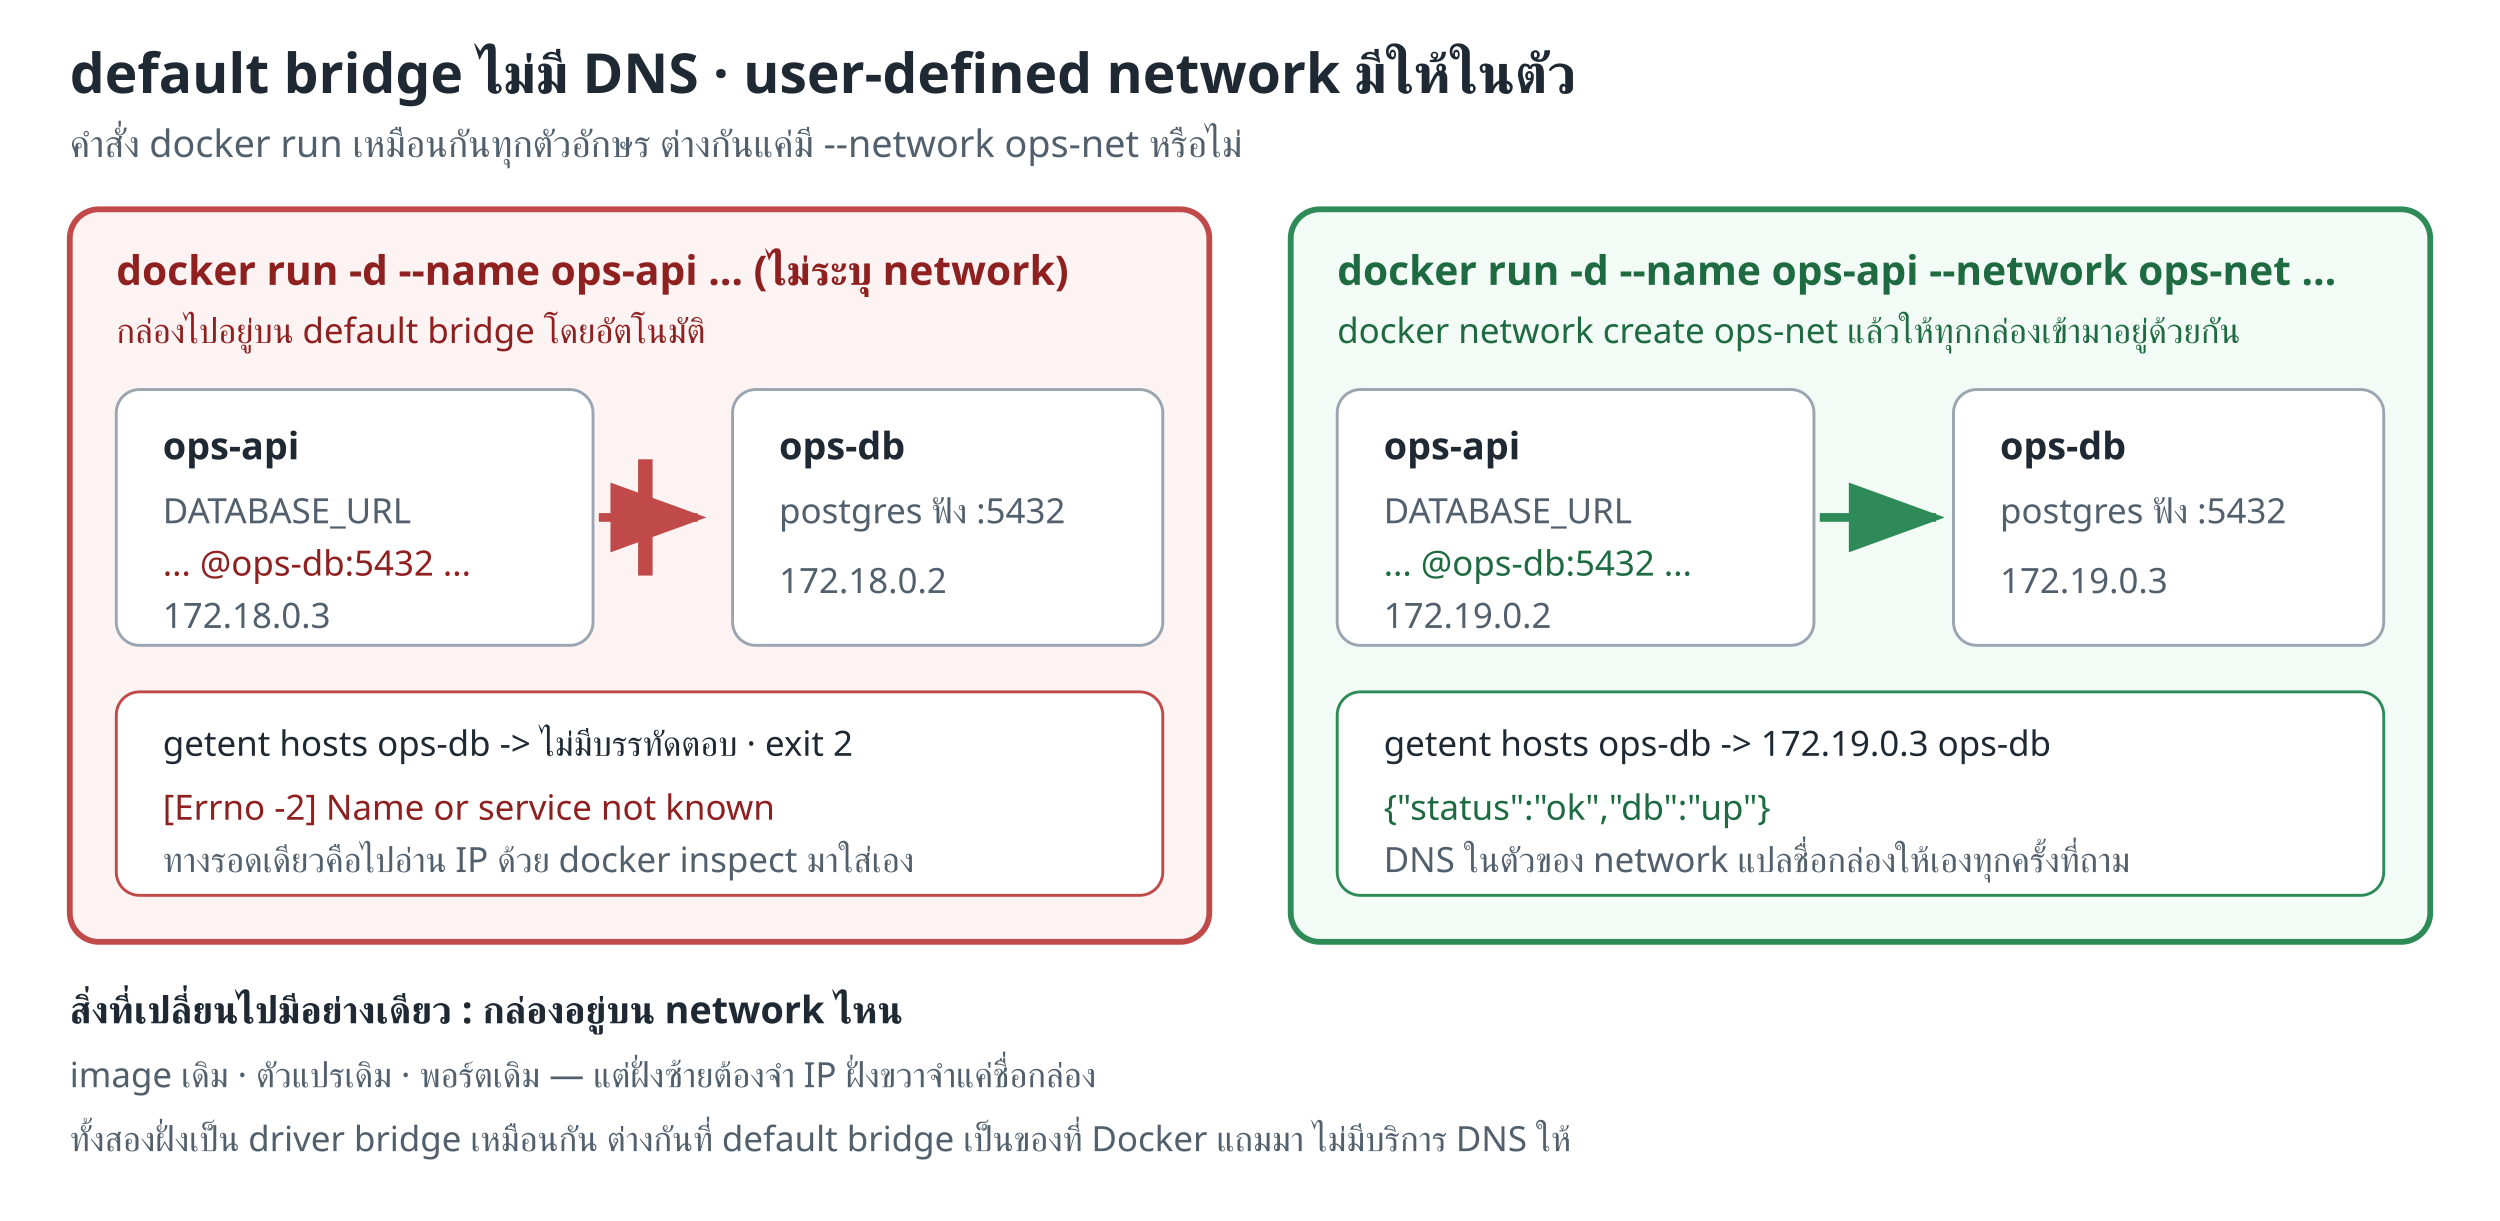
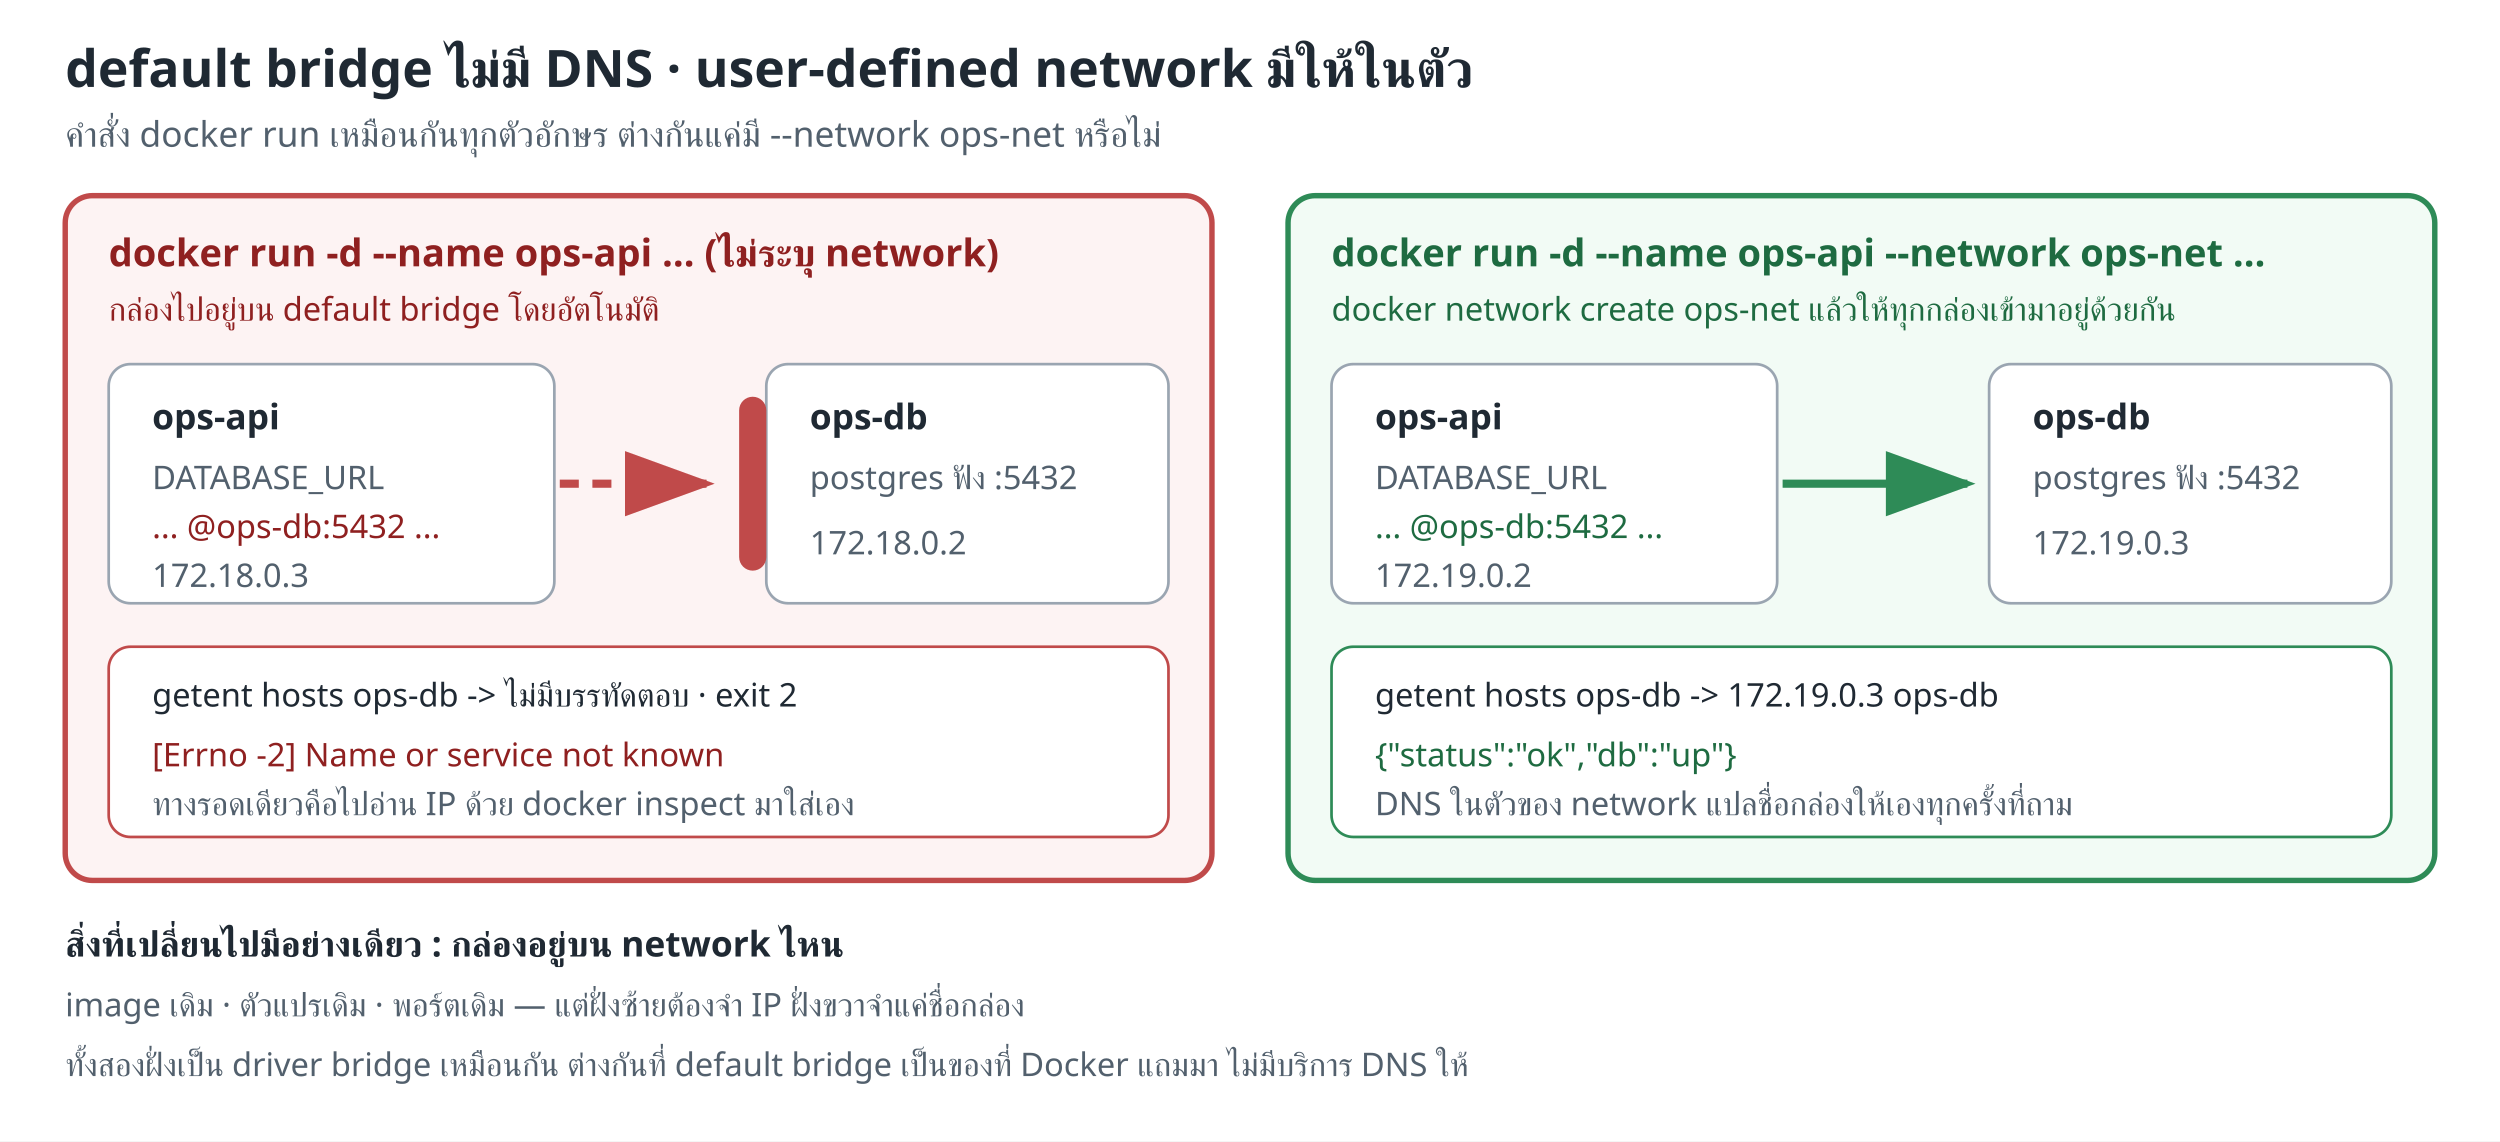
- <svg xmlns="http://www.w3.org/2000/svg" viewBox="0 0 860 420" width="860" height="420" font-family="sans-serif">
-   <rect x="0" y="0" width="860" height="420" fill="#ffffff" />
+ <svg xmlns="http://www.w3.org/2000/svg" viewBox="0 0 920 420" width="920" height="420" font-family="sans-serif">
+   <rect x="0" y="0" width="920" height="420" fill="#ffffff" />
  <text x="24" y="32" font-size="19" font-weight="bold" fill="#1f2933">default bridge ไม่มี DNS · user-defined network มีให้ในตัว</text>
  <text x="24" y="54" font-size="13" fill="#52606d">คำสั่ง docker run เหมือนกันทุกตัวอักษร ต่างกันแค่มี --network ops-net หรือไม่</text>
  <defs>
    <marker id="okArrow" markerWidth="11" markerHeight="8" refX="10" refY="4" orient="auto">
      <path d="M0,0 L11,4 L0,8 z" fill="#2e8b57" />
    </marker>
    <marker id="qArrow" markerWidth="11" markerHeight="8" refX="10" refY="4" orient="auto">
      <path d="M0,0 L11,4 L0,8 z" fill="#c04a4a" />
    </marker>
  </defs>
-   <rect x="24" y="72" width="392" height="252" rx="10" fill="#fdf3f3" stroke="#c04a4a" stroke-width="2" />
+   <rect x="24" y="72" width="422" height="252" rx="10" fill="#fdf3f3" stroke="#c04a4a" stroke-width="2" />
  <text x="40" y="98" font-size="14" font-weight="bold" fill="#8f2020">docker run -d --name ops-api ...   (ไม่ระบุ network)</text>
  <text x="40" y="118" font-size="12" fill="#8f2020">กล่องไปอยู่บน default bridge โดยอัตโนมัติ</text>
  <rect x="40" y="134" width="164" height="88" rx="8" fill="#ffffff" stroke="#9aa5b1" />
  <text x="56" y="158" font-size="13" font-weight="bold" fill="#1f2933">ops-api</text>
  <text x="56" y="180" font-size="12" fill="#52606d">DATABASE_URL</text>
  <text x="56" y="198" font-size="12" fill="#8f2020">... @ops-db:5432 ...</text>
  <text x="56" y="216" font-size="12" fill="#52606d">172.18.0.3</text>
-   <rect x="252" y="134" width="148" height="88" rx="8" fill="#ffffff" stroke="#9aa5b1" />
-   <text x="268" y="158" font-size="13" font-weight="bold" fill="#1f2933">ops-db</text>
-   <text x="268" y="180" font-size="12" fill="#52606d">postgres ฟัง :5432</text>
-   <text x="268" y="204" font-size="12" fill="#52606d">172.18.0.2</text>
-   <line x1="206" y1="178" x2="240" y2="178" stroke="#c04a4a" stroke-width="3" marker-end="url(#qArrow)" />
-   <line x1="222" y1="158" x2="222" y2="198" stroke="#c04a4a" stroke-width="5" />
-   <rect x="40" y="238" width="360" height="70" rx="8" fill="#ffffff" stroke="#c04a4a" />
+   <rect x="282" y="134" width="148" height="88" rx="8" fill="#ffffff" stroke="#9aa5b1" />
+   <text x="298" y="158" font-size="13" font-weight="bold" fill="#1f2933">ops-db</text>
+   <text x="298" y="180" font-size="12" fill="#52606d">postgres ฟัง :5432</text>
+   <text x="298" y="204" font-size="12" fill="#52606d">172.18.0.2</text>
+   <line x1="206" y1="178" x2="260" y2="178" stroke="#c04a4a" stroke-width="3" stroke-dasharray="7 5" marker-end="url(#qArrow)" />
+   <rect x="272" y="146" width="10" height="64" rx="5" fill="#c04a4a" />
+   <rect x="40" y="238" width="390" height="70" rx="8" fill="#ffffff" stroke="#c04a4a" />
  <text x="56" y="260" font-size="12" fill="#1f2933">getent hosts ops-db  -&gt;  ไม่มีบรรทัดตอบ · exit 2</text>
  <text x="56" y="282" font-size="12" fill="#8f2020">[Errno -2] Name or service not known</text>
  <text x="56" y="300" font-size="12" fill="#52606d">ทางรอดเดียวคือไปอ่าน IP ด้วย docker inspect มาใส่เอง</text>
-   <rect x="444" y="72" width="392" height="252" rx="10" fill="#f2fbf5" stroke="#2e8b57" stroke-width="2" />
-   <text x="460" y="98" font-size="14" font-weight="bold" fill="#1e6b41">docker run -d --name ops-api --network ops-net ...</text>
-   <text x="460" y="118" font-size="12" fill="#1e6b41">docker network create ops-net แล้วให้ทุกกล่องเข้ามาอยู่ด้วยกัน</text>
-   <rect x="460" y="134" width="164" height="88" rx="8" fill="#ffffff" stroke="#9aa5b1" />
-   <text x="476" y="158" font-size="13" font-weight="bold" fill="#1f2933">ops-api</text>
-   <text x="476" y="180" font-size="12" fill="#52606d">DATABASE_URL</text>
-   <text x="476" y="198" font-size="12" fill="#1e6b41">... @ops-db:5432 ...</text>
-   <text x="476" y="216" font-size="12" fill="#52606d">172.19.0.2</text>
-   <rect x="672" y="134" width="148" height="88" rx="8" fill="#ffffff" stroke="#9aa5b1" />
-   <text x="688" y="158" font-size="13" font-weight="bold" fill="#1f2933">ops-db</text>
-   <text x="688" y="180" font-size="12" fill="#52606d">postgres ฟัง :5432</text>
-   <text x="688" y="204" font-size="12" fill="#52606d">172.19.0.3</text>
-   <line x1="626" y1="178" x2="666" y2="178" stroke="#2e8b57" stroke-width="3" marker-end="url(#okArrow)" />
-   <rect x="460" y="238" width="360" height="70" rx="8" fill="#ffffff" stroke="#2e8b57" />
-   <text x="476" y="260" font-size="12" fill="#1f2933">getent hosts ops-db  -&gt;  172.19.0.3   ops-db</text>
-   <text x="476" y="282" font-size="12" fill="#1e6b41">{"status":"ok","db":"up"}</text>
-   <text x="476" y="300" font-size="12" fill="#52606d">DNS ในตัวของ network แปลชื่อกล่องให้เองทุกครั้งที่ถาม</text>
+   <rect x="474" y="72" width="422" height="252" rx="10" fill="#f2fbf5" stroke="#2e8b57" stroke-width="2" />
+   <text x="490" y="98" font-size="14" font-weight="bold" fill="#1e6b41">docker run -d --name ops-api --network ops-net ...</text>
+   <text x="490" y="118" font-size="12" fill="#1e6b41">docker network create ops-net แล้วให้ทุกกล่องเข้ามาอยู่ด้วยกัน</text>
+   <rect x="490" y="134" width="164" height="88" rx="8" fill="#ffffff" stroke="#9aa5b1" />
+   <text x="506" y="158" font-size="13" font-weight="bold" fill="#1f2933">ops-api</text>
+   <text x="506" y="180" font-size="12" fill="#52606d">DATABASE_URL</text>
+   <text x="506" y="198" font-size="12" fill="#1e6b41">... @ops-db:5432 ...</text>
+   <text x="506" y="216" font-size="12" fill="#52606d">172.19.0.2</text>
+   <rect x="732" y="134" width="148" height="88" rx="8" fill="#ffffff" stroke="#9aa5b1" />
+   <text x="748" y="158" font-size="13" font-weight="bold" fill="#1f2933">ops-db</text>
+   <text x="748" y="180" font-size="12" fill="#52606d">postgres ฟัง :5432</text>
+   <text x="748" y="204" font-size="12" fill="#52606d">172.19.0.3</text>
+   <line x1="656" y1="178" x2="724" y2="178" stroke="#2e8b57" stroke-width="3" marker-end="url(#okArrow)" />
+   <rect x="490" y="238" width="390" height="70" rx="8" fill="#ffffff" stroke="#2e8b57" />
+   <text x="506" y="260" font-size="12" fill="#1f2933">getent hosts ops-db  -&gt;  172.19.0.3   ops-db</text>
+   <text x="506" y="282" font-size="12" fill="#1e6b41">{"status":"ok","db":"up"}</text>
+   <text x="506" y="300" font-size="12" fill="#52606d">DNS ในตัวของ network แปลชื่อกล่องให้เองทุกครั้งที่ถาม</text>
  <text x="24" y="352" font-size="13" font-weight="bold" fill="#1f2933">สิ่งที่เปลี่ยนไปมีอย่างเดียว : กล่องอยู่บน network ไหน</text>
  <text x="24" y="374" font-size="12" fill="#52606d">image เดิม · ตัวแปรเดิม · พอร์ตเดิม — แต่ฝั่งซ้ายต้องจำ IP ฝั่งขวาจำแค่ชื่อกล่อง</text>
  <text x="24" y="396" font-size="12" fill="#52606d">ทั้งสองฝั่งเป็น driver bridge เหมือนกัน ต่างกันที่ default bridge เป็นของที่ Docker แถมมา ไม่มีบริการ DNS ให้</text>
</svg>
